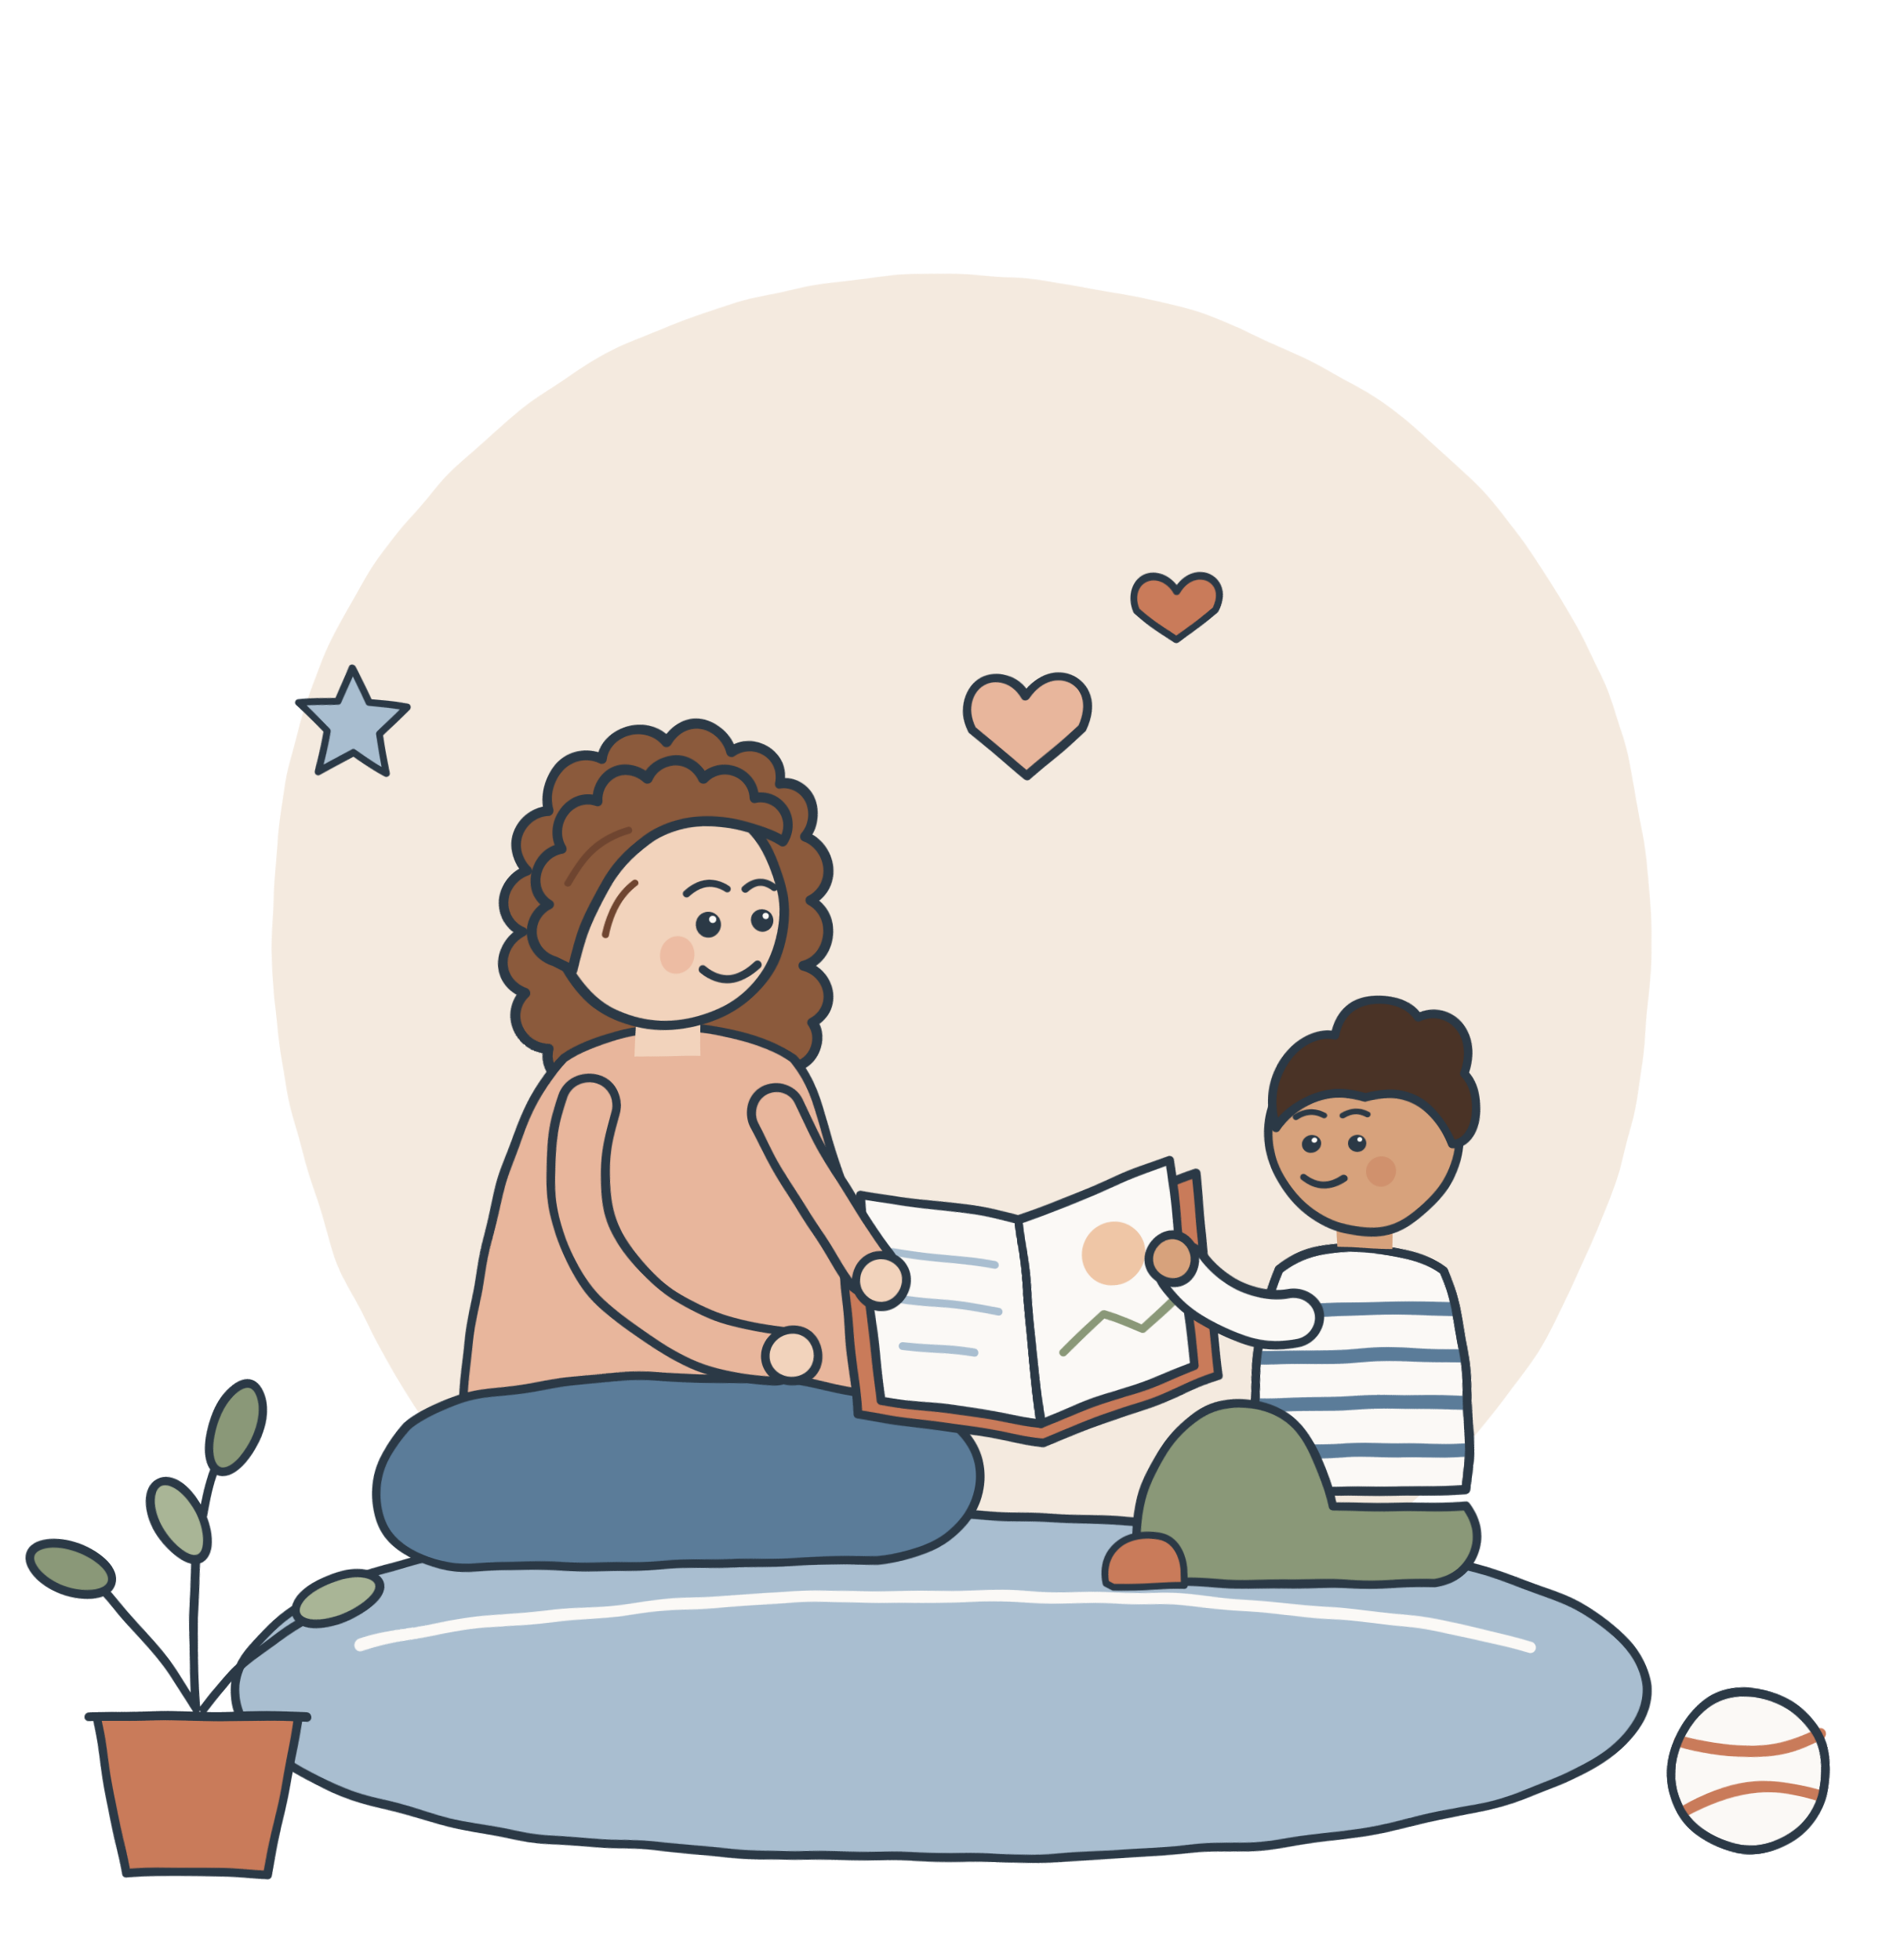
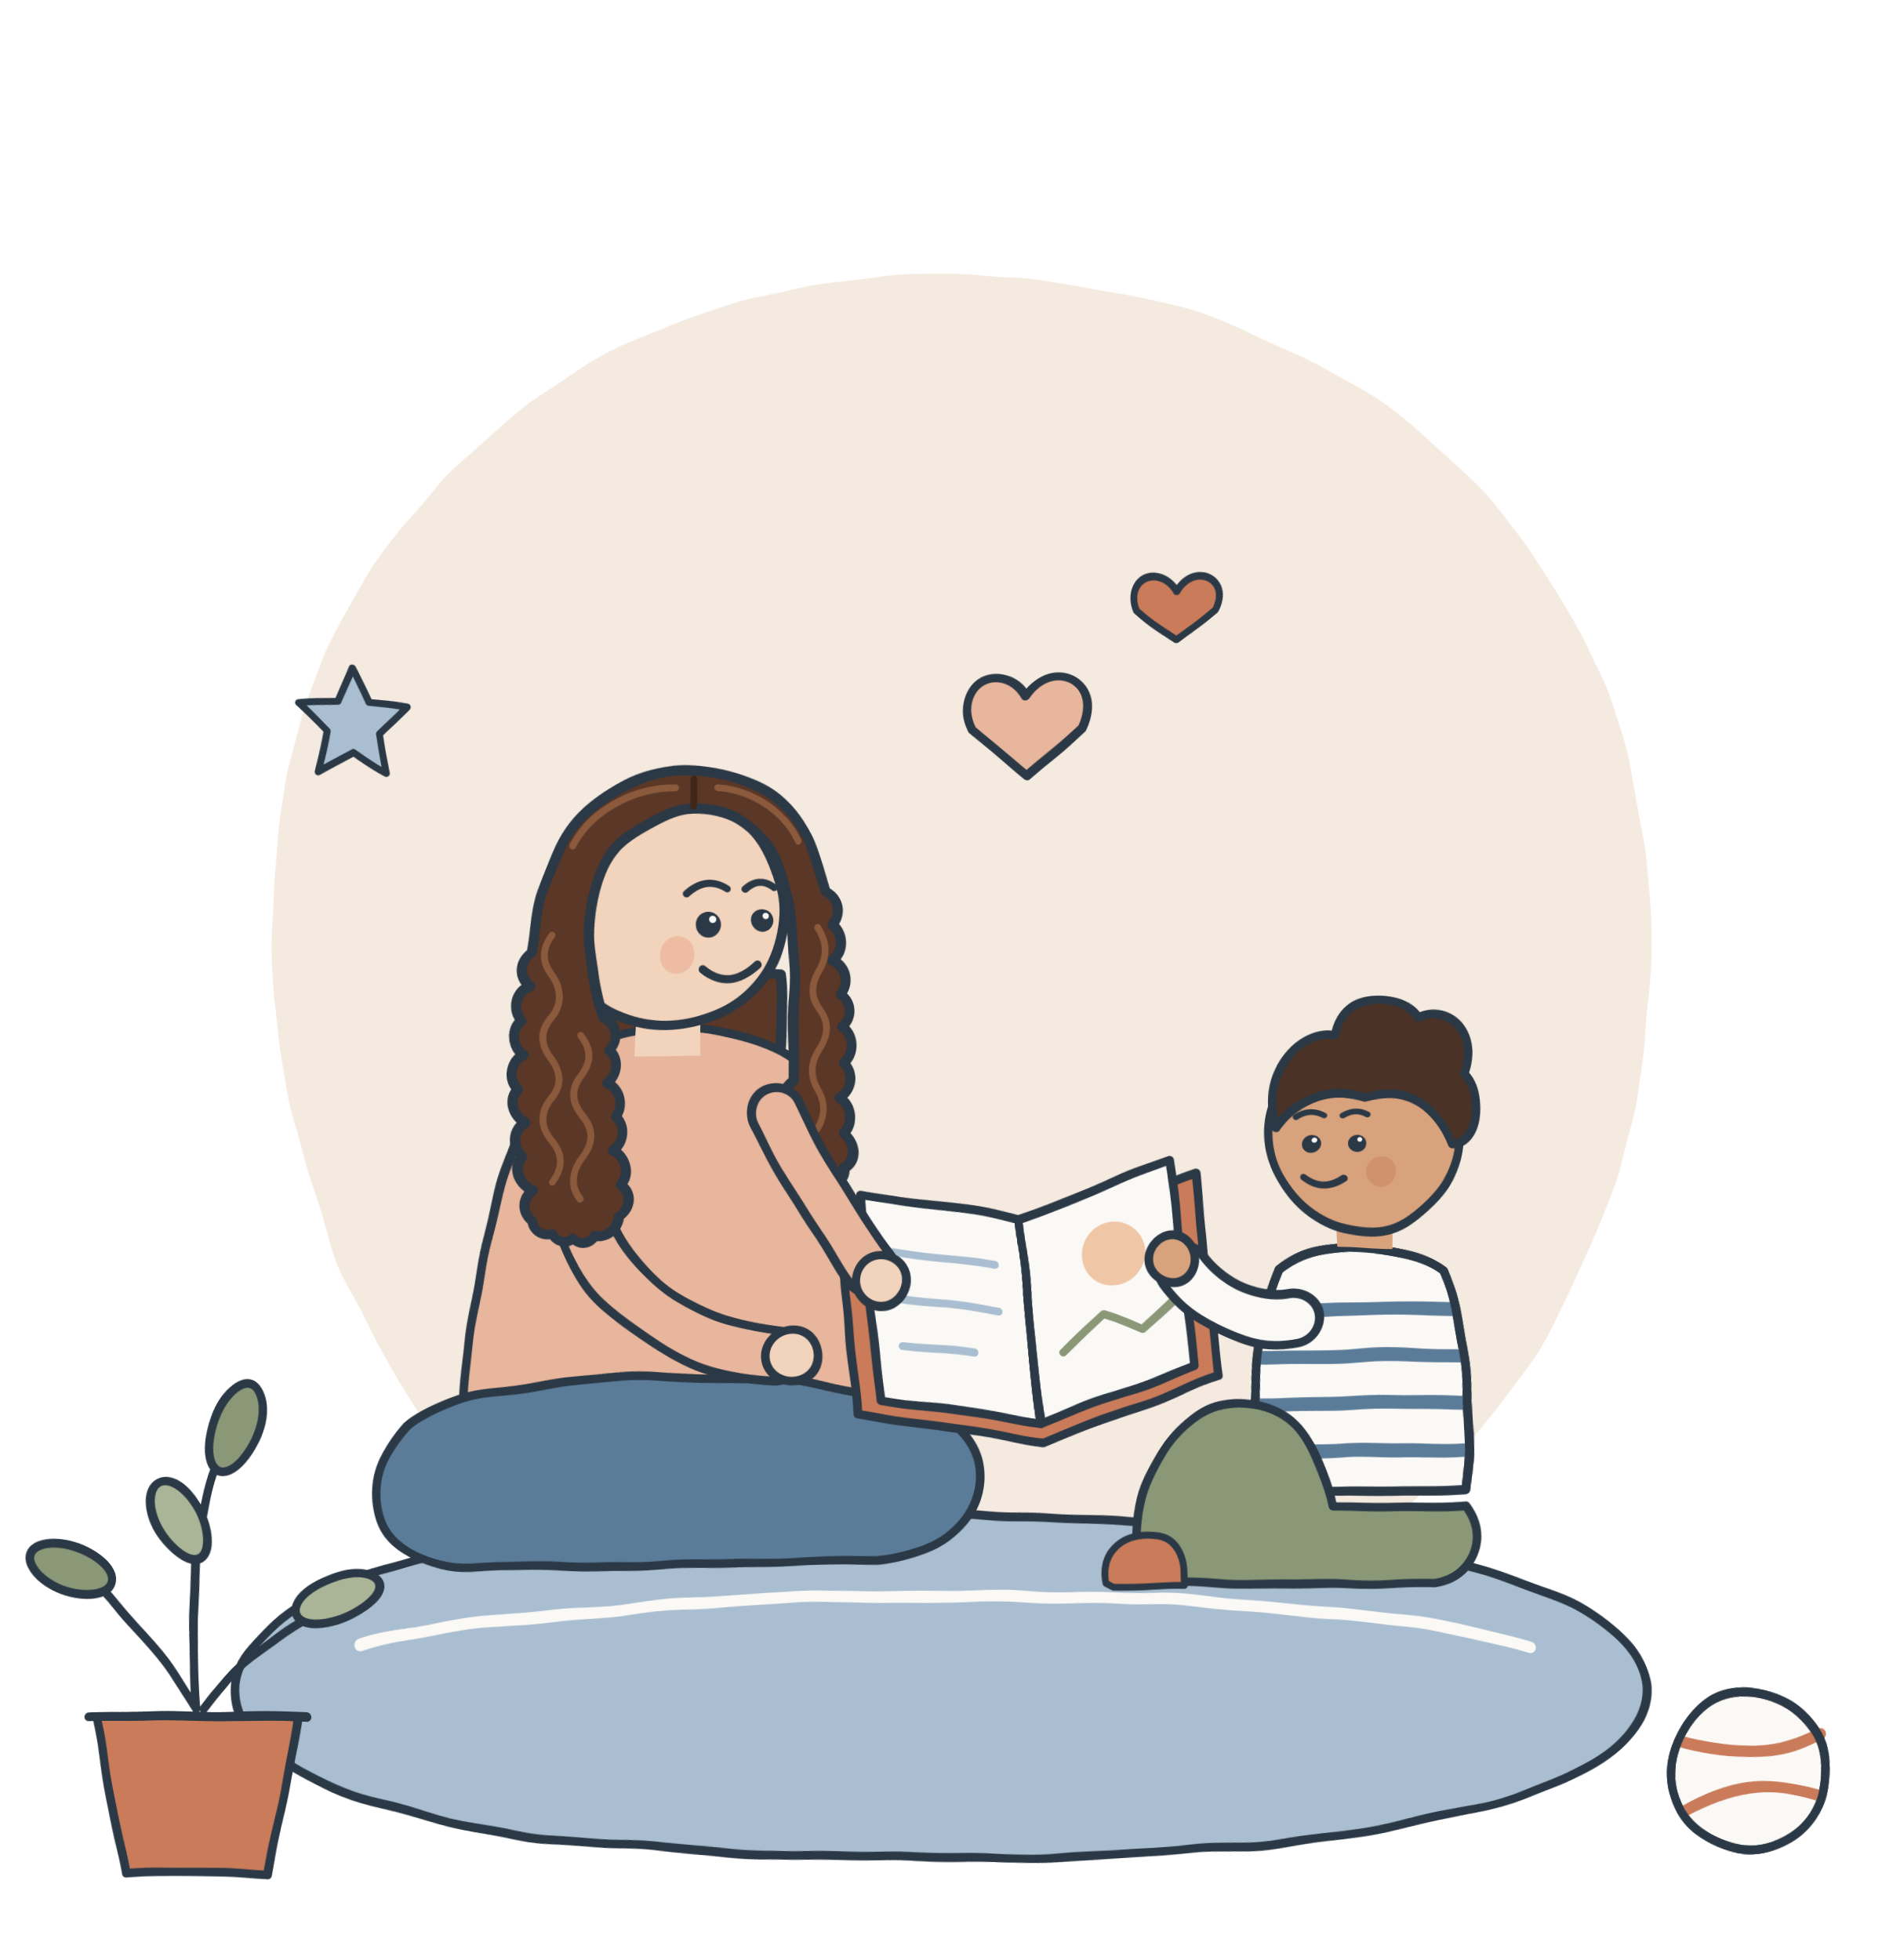
<svg xmlns="http://www.w3.org/2000/svg" viewBox="0 0 480 500" fill="none" stroke="#2B3946" stroke-width="2.2" stroke-linecap="round" stroke-linejoin="round">
  <defs>
    <filter id="hand" x="-2%" y="-2%" width="104%" height="104%">
      <feTurbulence type="fractalNoise" baseFrequency="0.035" numOctaves="2" seed="9" />
      <feDisplacementMap in="SourceGraphic" scale="2.4" xChannelSelector="R" yChannelSelector="G" />
    </filter>
    <clipPath id="reading-shirt">
      <path d="M326 324C336 316 358 316 368 324C374 340 376 362 374 380H320C318 362 320 340 326 324Z" />
    </clipPath>
  </defs>
  <g filter="url(#hand)">
    <path d="M70 250C60 140 150 64 252 70 360 76 432 156 420 262 410 360 330 432 236 430 140 428 78 352 70 250Z" fill="#F4EADF" stroke="none" />
    <path d="M262 178c-6-10-20-4-14 8l14 12 14-12c6-12-8-18-14-8z" fill="#E8B69C" />
    <path d="M300 150c-4-7-14-3-10 5l10 8 10-8c4-8-6-12-10-5z" fill="#C97B5A" stroke-width="1.8" />
    <path d="M90 170l4 9 10 1-7 7 2 10-9-5-9 5 2-10-7-7 10-1z" fill="#A9BED0" stroke-width="1.8" />
    <path d="M60 430C64 398 150 384 240 386S416 398 420 430C422 460 340 474 240 474S58 462 60 430Z" fill="#A9BED0" />
    <path d="M92 420C150 404 330 402 390 420" stroke="#FBF9F6" stroke-width="3" />
    <g transform="translate(170 232) scale(1.15) translate(-238 -346)">
-       <path d="M238 309A7.6 7.6 0 0 1 252 311A7.0 7.0 0 0 1 263 318A7.2 7.2 0 0 1 269 330A7.6 7.6 0 0 1 270 344A7.6 7.6 0 0 1 268 358A7.1 7.1 0 0 1 270 371A6.6 6.6 0 0 1 263 381A7.3 7.3 0 0 1 250 385A7.6 7.6 0 0 1 236 386A7.6 7.6 0 0 1 222 384A6.6 6.6 0 0 1 212 377A7.0 7.0 0 0 1 207 365A7.6 7.6 0 0 1 206 351A7.6 7.6 0 0 1 207 337A7.5 7.5 0 0 1 212 324A8.8 8.8 0 0 1 224 313A7.9 7.9 0 0 1 238 309Z" fill="#8B5A3C" />
+       <path d="M215 360C213 376 216 390 222 400H256C262 390 265 376 263 360Z" fill="#5A3726" />
    </g>
    <path d="M144 270C158 260 188 260 202 270C214 284 220 324 222 364H118C120 324 130 284 144 270Z" fill="#E8B69C" />
    <path d="M162 252h17v18h-17z" fill="#F2D3BC" stroke="none" />
    <path d="M104 364C122 348 218 346 244 364C258 378 246 396 224 398L120 400C98 400 88 382 104 364Z" fill="#5B7C99" />
    <g transform="translate(170 232) scale(1.15) translate(-238 -346)">
      <circle cx="238" cy="346" r="26" fill="#F2D3BC" />
-       <path d="M213 358A7.0 7.0 0 0 1 212 345A7.2 7.2 0 0 1 215 332A6.9 6.9 0 0 1 223 322A6.5 6.5 0 0 1 234 317A6.5 6.5 0 0 1 246 317A6.3 6.3 0 0 1 257 321A6.6 6.6 0 0 1 264 331C256 326 242 324 234 330S220 345 217 360Z" fill="#8B5A3C" />
-       <path d="M216 340c3-6 8-10 14-12M224 352c1-5 3-9 7-12" stroke="#6F4530" stroke-width="1.5" />
      <path d="M242.5 342.5q4.5-4 9-1M255.5 341.5q3.2-3 6.4-.4" stroke-width="1.6" />
      <circle cx="247" cy="349.5" r="2.8" fill="#2B3946" stroke="none" />
      <circle cx="259" cy="348.5" r="2.5" fill="#2B3946" stroke="none" />
      <circle cx="248" cy="348.4" r=".8" fill="#FBF9F6" stroke="none" />
      <circle cx="259.8" cy="347.5" r=".7" fill="#FBF9F6" stroke="none" />
      <path d="M246 359q6 4.5 12-1" stroke-width="1.8" />
      <circle cx="240" cy="356" r="4" fill="#E9A98E" stroke="none" opacity=".55" />
    </g>
    <path d="M150 282C140 312 156 340 198 346" stroke-width="16" />
    <path d="M150 282C140 312 156 340 198 346" stroke="#E8B69C" stroke-width="11.5" />
+     <g transform="translate(170 232) scale(1.15) translate(-238 -346)">
+       <path d="M208.0 415.0A4.5 4.5 0 0 1 208.2 407.8A4.7 4.7 0 0 1 205.9 400.5A4.6 4.6 0 0 1 206.9 393.2A4.5 4.5 0 0 1 205.5 386.0A4.7 4.7 0 0 1 206.7 378.5A4.7 4.7 0 0 1 206.2 371.0A4.8 4.8 0 0 1 208.0 363.5A4.7 4.7 0 0 1 208.0 356.0C208.4 353.7 209.1 346.5 210.5 342.0C211.9 337.5 213.8 332.7 216.5 329.0C219.2 325.3 222.9 322.2 226.5 320.0C230.1 317.8 234.1 316.2 238.0 315.5C241.9 314.8 246.1 315.2 250.0 316.0C253.9 316.8 258.2 318.2 261.5 320.5C264.8 322.8 267.5 326.4 269.5 330.0C271.5 333.6 272.8 340.0 273.5 342.0A4.7 4.7 0 0 1 274.8 349.5A4.7 4.7 0 0 1 274.5 357.0A4.8 4.8 0 0 1 276.2 364.5A4.7 4.7 0 0 1 276.5 372.0A4.9 4.9 0 0 1 277.2 379.8A4.8 4.8 0 0 1 276.5 387.5A4.8 4.8 0 0 1 277.8 395.2A4.8 4.8 0 0 1 277.5 403.0A4.2 4.2 0 0 1 272.0 407.0A3.5 3.5 0 0 1 266.5 405.5A6.6 6.6 0 0 1 266.2 394.8A6.7 6.7 0 0 1 266.0 384.0C266.0 381.7 266.0 374.5 266.0 370.0C266.0 365.5 266.2 361.3 266.0 357.0C265.8 352.7 265.7 347.8 265.0 344.0C264.3 340.2 263.8 337.0 262.0 334.0C260.2 331.0 257.0 327.8 254.0 326.0C251.0 324.2 247.1 323.5 244.0 323.5C240.9 323.5 238.3 324.6 235.5 326.0C232.7 327.4 229.2 329.5 227.0 332.0C224.8 334.5 223.1 337.8 222.0 341.0C220.9 344.2 220.6 347.7 220.5 351.0C220.4 354.3 220.9 357.8 221.5 361.0C222.1 364.2 223.6 368.5 224.0 370.0A4.6 4.6 0 0 1 225.2 377.4A4.6 4.6 0 0 1 224.6 384.8A4.7 4.7 0 0 1 226.3 392.2A4.7 4.7 0 0 1 225.7 399.7A4.7 4.7 0 0 1 227.5 407.1A4.6 4.6 0 0 1 227.5 414.5A4.0 4.0 0 0 1 222.5 418.5A3.1 3.1 0 0 1 217.5 419.0A3.2 3.2 0 0 1 212.5 418.0A3.4 3.4 0 0 1 208.0 415.0Z" fill="#5A3726" />
+       <path d="M244 317v6" stroke="#3E2619" stroke-width="1.4" />
+       <path d="M240 319C231 319 223 323 217.5 331.5M249 319C257 319.5 263.5 323.5 267.5 331" stroke="#8B5A3C" stroke-width="1.5" />
+       <path d="M212.5 352q-3.5 4.5 0 9t0 9 0 9 0 9 0 9 0 9M219 374q3.5 4.5 0 9t0 9 0 9 0 9M271.5 350q3 4.5 0 9t0 9 0 9 0 9 0 9" stroke="#8B5A3C" stroke-width="1.5" />
+     </g>
    <g transform="rotate(-6 262 330)">
      <path d="M216 304l46 12 46-12v52l-46 12-46-12z" fill="#C97B5A" />
      <path d="M222 300l40 11v52l-40-10z" fill="#FBF9F6" />
      <path d="M302 300l-40 11v52l40-10z" fill="#FBF9F6" />
      <path d="M262 311v52" />
      <path d="M229 316l25 6M229 328l25 6M229 340l18 4" stroke="#A9BED0" stroke-width="2" />
      <circle cx="285" cy="322" r="8" fill="#EFC6A6" stroke="none" />
      <path d="M270 346l11-9 9 5 9-7" stroke="#8A9878" stroke-width="2" />
    </g>
    <circle cx="202" cy="346" r="7" fill="#F2D3BC" />
    <path d="M198 284C208 302 214 314 222 324" stroke-width="15" />
    <path d="M198 284C208 302 214 314 222 324" stroke="#E8B69C" stroke-width="10.5" />
    <circle cx="225" cy="327" r="6.5" fill="#F2D3BC" />
    <path d="M326 324C336 316 358 316 368 324C374 340 376 362 374 380H320C318 362 320 340 326 324Z" fill="#FBF9F6" />
    <g clip-path="url(#reading-shirt)" stroke="#5B7C99" stroke-width="3.5">
      <path d="M314 334h66M314 346h66M314 358h66M314 370h66" />
    </g>
    <path d="M326 324C336 316 358 316 368 324C374 340 376 362 374 380H320C318 362 320 340 326 324Z" />
    <path d="M290 392C292 370 304 356 320 358C332 360 338 372 340 384H374C380 392 376 402 366 404H300C292 404 288 400 290 392Z" fill="#8A9878" />
    <path d="M282 404c-2-9 6-14 14-12 4 1 6 5 6 9v4h-18z" fill="#C97B5A" stroke-width="1.8" />
    <path d="M341 300h14v18h-14z" fill="#D7A27C" stroke="none" />
    <circle cx="348" cy="290" r="24" fill="#D7A27C" />
    <path d="M326 288C322 272 332 262 340 264C342 254 356 252 362 260C370 256 378 264 374 274C380 280 376 292 370 292C366 282 358 278 348 280C338 276 330 282 326 288Z" fill="#4A3326" />
    <path d="M331 285q3.5-2.6 7-.6M342.5 284.5q3-2 6 0" stroke-width="1.5" />
    <circle cx="335" cy="292" r="2.4" fill="#2B3946" stroke="none" />
    <circle cx="346" cy="292" r="2.2" fill="#2B3946" stroke="none" />
    <circle cx="335.7" cy="291" r=".7" fill="#FBF9F6" stroke="none" />
    <circle cx="346.6" cy="291" r=".6" fill="#FBF9F6" stroke="none" />
    <path d="M333 301q5 4 10 0" stroke-width="1.8" />
    <circle cx="352" cy="299" r="3.8" fill="#C9805E" stroke="none" opacity=".5" />
    <path d="M330 336C320 338 308 332 302 324" stroke-width="15" />
    <path d="M330 336C320 338 308 332 302 324" stroke="#FBF9F6" stroke-width="10.5" />
    <circle cx="299" cy="321" r="6" fill="#D7A27C" />
    <path d="M24 438l8 40h36l8-40z" fill="#C97B5A" />
    <path d="M22 438h56" stroke-width="2.4" />
    <path d="M50 436c-2-26 0-50 8-70M50 436c-10-16-22-30-30-36M52 436c10-14 22-22 34-26" />
    <ellipse cx="60" cy="364" rx="12" ry="6" transform="rotate(-70 60 364)" fill="#8A9878" />
    <ellipse cx="46" cy="388" rx="11" ry="5.5" transform="rotate(-120 46 388)" fill="#A9B596" />
    <ellipse cx="18" cy="400" rx="11" ry="5.5" transform="rotate(-160 18 400)" fill="#8A9878" />
    <ellipse cx="86" cy="408" rx="11" ry="5.5" transform="rotate(-20 86 408)" fill="#A9B596" />
    <circle cx="446" cy="452" r="20" fill="#FBF9F6" />
    <path d="M428 444c12 4 24 4 36-2M430 462c10-6 22-8 34-4" stroke="#C97B5A" stroke-width="3" />
    <circle cx="446" cy="452" r="20" />
  </g>
</svg>
